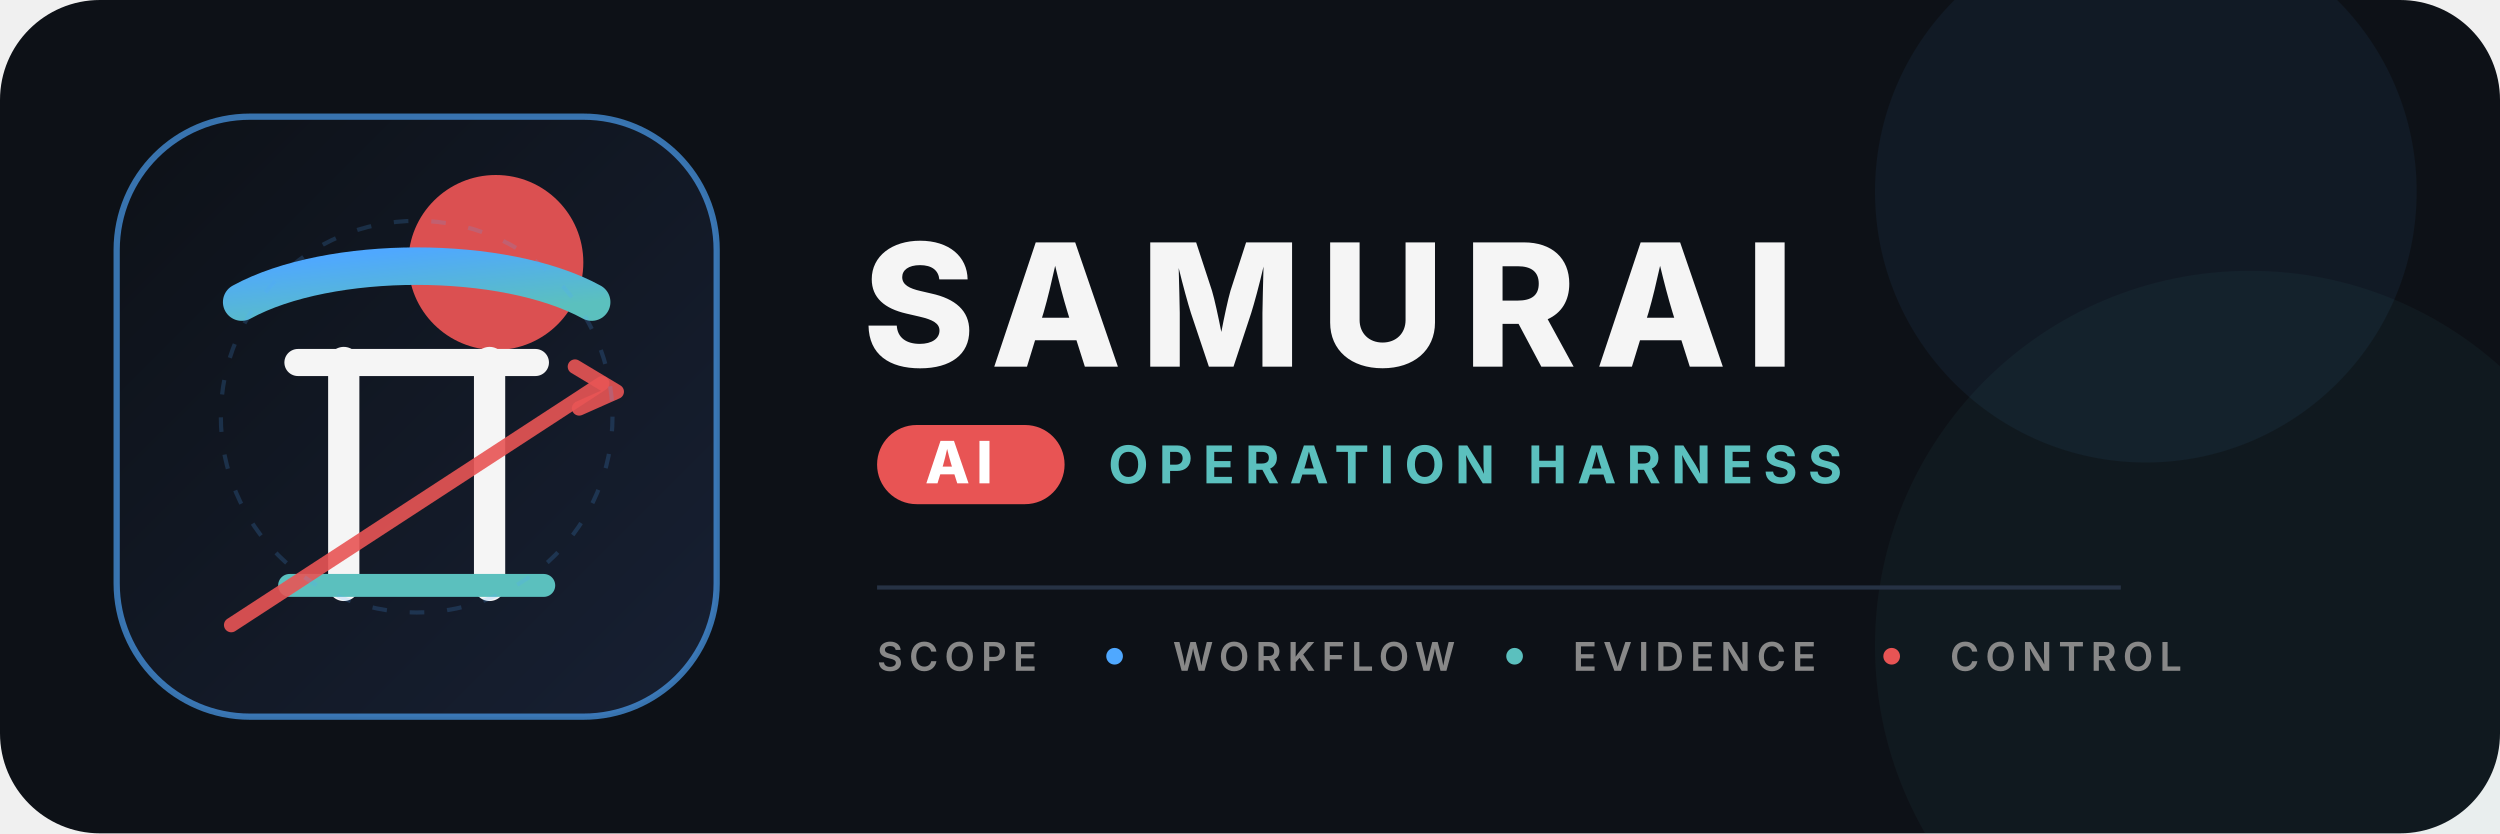
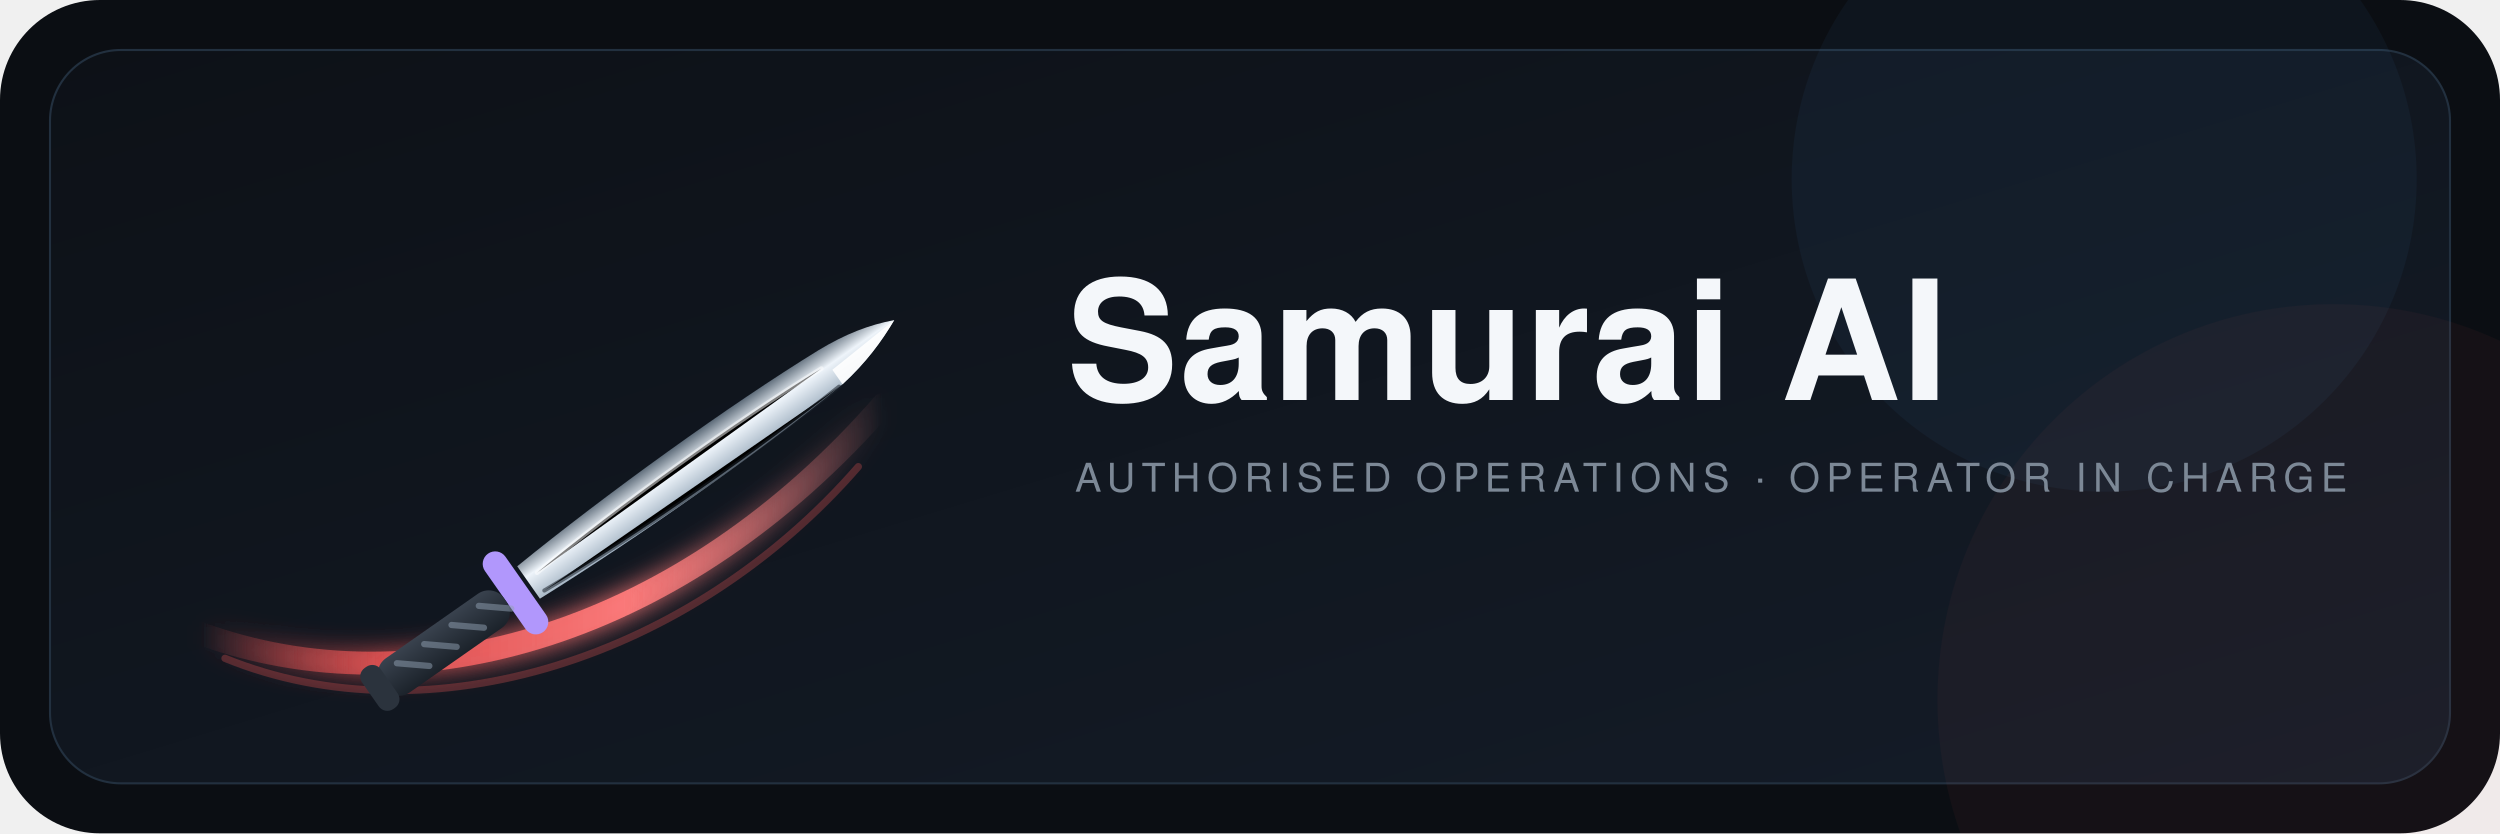
<svg xmlns="http://www.w3.org/2000/svg" width="1200" height="400" viewBox="0 0 1200 400" role="img" aria-labelledby="title description">
  <defs>
    <linearGradient id="panel" x1="0" y1="0" x2="1" y2="1">
      <stop offset="0" stop-color="#0D1117" />
-       <stop offset="1" stop-color="#172033" />
+       <stop offset="1" stop-color="#141C28" />
    </linearGradient>
-     <linearGradient id="emblem" x1="0" y1="0" x2="1" y2="1">
-       <stop offset="0" stop-color="#4FA8FF" />
-       <stop offset="1" stop-color="#5BC0BE" />
+     <linearGradient id="steel" x1="0" y1="0" x2="0" y2="1">
+       <stop offset="0" stop-color="#5C6A78" />
+       <stop offset="0.42" stop-color="#EEF4FA" />
+       <stop offset="1" stop-color="#9FB0C0" />
    </linearGradient>
-     <filter id="softGlow" x="-30%" y="-30%" width="160%" height="160%">
-       <feGaussianBlur stdDeviation="10" result="blur" />
+     <linearGradient id="arc" x1="0" y1="0" x2="1" y2="0">
+       <stop offset="0" stop-color="#E85454" stop-opacity="0" />
+       <stop offset="0.28" stop-color="#E85454" stop-opacity="0.85" />
+       <stop offset="0.62" stop-color="#FF7A7A" stop-opacity="0.95" />
+       <stop offset="1" stop-color="#FF8A8A" stop-opacity="0" />
+     </linearGradient>
+     <linearGradient id="hilt" x1="0" y1="0" x2="0" y2="1">
+       <stop offset="0" stop-color="#39424E" />
+       <stop offset="1" stop-color="#1B222A" />
+     </linearGradient>
+     <filter id="glow" x="-40%" y="-40%" width="180%" height="180%">
+       <feGaussianBlur stdDeviation="6" result="blur" />
      <feMerge>
        <feMergeNode in="blur" />
        <feMergeNode in="SourceGraphic" />
      </feMerge>
    </filter>
  </defs>
-   <rect width="1200" height="400" rx="48" fill="#0D1117" />
-   <circle cx="1030" cy="92" r="130" fill="#4FA8FF" opacity="0.06" />
-   <circle cx="1080" cy="310" r="180" fill="#5BC0BE" opacity="0.05" />
-   <rect x="56" y="56" width="288" height="288" rx="64" fill="url(#panel)" stroke="#4FA8FF" stroke-opacity="0.65" stroke-width="3" />
-   <circle cx="238" cy="126" r="42" fill="#E85454" opacity="0.94" />
-   <path d="M116 145 C158 122 242 122 284 145" fill="none" stroke="url(#emblem)" stroke-width="18" stroke-linecap="round" />
-   <path d="M143 174 H257" stroke="#F5F5F5" stroke-width="13" stroke-linecap="round" />
-   <path d="M165 174 V281 M235 174 V281" stroke="#F5F5F5" stroke-width="15" stroke-linecap="round" />
-   <path d="M139 281 H261" stroke="#5BC0BE" stroke-width="11" stroke-linecap="round" />
-   <path d="M111 300 L289 184" stroke="#E85454" stroke-width="7" stroke-linecap="round" opacity="0.9" />
-   <path d="M276 176 L296 188 L278 196" fill="none" stroke="#E85454" stroke-width="7" stroke-linecap="round" stroke-linejoin="round" opacity="0.9" />
-   <circle cx="200" cy="200" r="94" fill="none" stroke="#4FA8FF" stroke-opacity="0.18" stroke-width="2" stroke-dasharray="7 11" />
-   <text x="414" y="176" fill="#F5F5F5" font-family="Inter, 'SF Pro Display', 'Segoe UI', Arial, sans-serif" font-size="82" font-weight="800" letter-spacing="9">SAMURAI</text>
-   <rect x="421" y="204" width="90" height="38" rx="19" fill="#E85454" />
-   <text x="444" y="232" fill="#FFFFFF" font-family="Inter, 'SF Pro Display', 'Segoe UI', Arial, sans-serif" font-size="28" font-weight="800" letter-spacing="3">AI</text>
-   <text x="532" y="232" fill="#5BC0BE" font-family="Inter, 'SF Pro Display', 'Segoe UI', Arial, sans-serif" font-size="25" font-weight="700" letter-spacing="5">OPERATION HARNESS</text>
-   <path d="M421 282 H1018" stroke="#263244" stroke-width="2" />
-   <g fill="#888888" font-family="Inter, 'SF Pro Display', 'Segoe UI', Arial, sans-serif" font-size="19" font-weight="600" letter-spacing="3">
-     <text x="421" y="322">SCOPE</text>
-     <circle cx="535" cy="315" r="4" fill="#4FA8FF" />
-     <text x="563" y="322">WORKFLOW</text>
-     <circle cx="727" cy="315" r="4" fill="#5BC0BE" />
-     <text x="755" y="322">EVIDENCE</text>
-     <circle cx="908" cy="315" r="4" fill="#E85454" />
-     <text x="936" y="322">CONTROL</text>
+   <rect width="1200" height="400" rx="48" fill="#0B0E13" />
+   <rect x="24" y="24" width="1152" height="352" rx="34" fill="url(#panel)" stroke="#22303F" />
+   <circle cx="1010" cy="86" r="150" fill="#4FA8FF" opacity="0.05" />
+   <circle cx="1120" cy="336" r="190" fill="#E85454" opacity="0.045" />
+   <g transform="translate(88 54)">
+     <path d="M8 250 C112 288 240 250 336 140" fill="none" stroke="url(#arc)" stroke-width="11" stroke-linecap="round" filter="url(#glow)" />
+     <path d="M20 262 C118 302 244 262 324 170" fill="none" stroke="#E85454" stroke-opacity="0.3" stroke-width="3.5" stroke-linecap="round" />
+     <g transform="translate(166 226) rotate(-35)">
+       <path d="M0 -10 C55 -14 128 -15 178 -12 C193 -11 205 -8 216 -3 C205 2 193 6 178 8 C128 12 55 12 0 9 Z" fill="url(#steel)" />
+       <path d="M216 -3 C205 2 193 6 178 8 L178 -0.5 Z" fill="#FFFFFF" opacity="0.9" />
+       <path d="M6 -2 C55 -6 128 -7 174 -4" stroke="#FFFFFF" stroke-opacity="0.5" stroke-width="2.2" stroke-linecap="round" />
+       <path d="M4 7 C55 11 128 11 176 8" stroke="#1B222A" stroke-opacity="0.55" stroke-width="2" stroke-linecap="round" />
+       <rect x="-14" y="-23" width="12" height="46" rx="6" fill="#B197FC" />
+       <rect x="-86" y="-10" width="72" height="20" rx="9" fill="url(#hilt)" />
+       <g stroke="#93A3B4" stroke-opacity="0.5" stroke-width="3" stroke-linecap="round">
+         <path d="M-74 -5 L-62 5" />
+         <path d="M-58 -5 L-46 5" />
+         <path d="M-42 -5 L-30 5" />
+         <path d="M-26 -5 L-14 5" />
+       </g>
+       <rect x="-93" y="-12" width="11" height="24" rx="5" fill="#2B333D" />
+     </g>
  </g>
+   <text x="512" y="192" font-family="Helvetica Neue, Helvetica, Arial, sans-serif" font-size="80" font-weight="700" letter-spacing="0.5" fill="#F4F7FA">Samurai AI</text>
+   <text x="516" y="236" font-family="Helvetica Neue, Helvetica, Arial, sans-serif" font-size="19" letter-spacing="3.2" fill="#7C8896">AUTHORISED OPERATIONS · OPERATOR IN CHARGE</text>
</svg>
